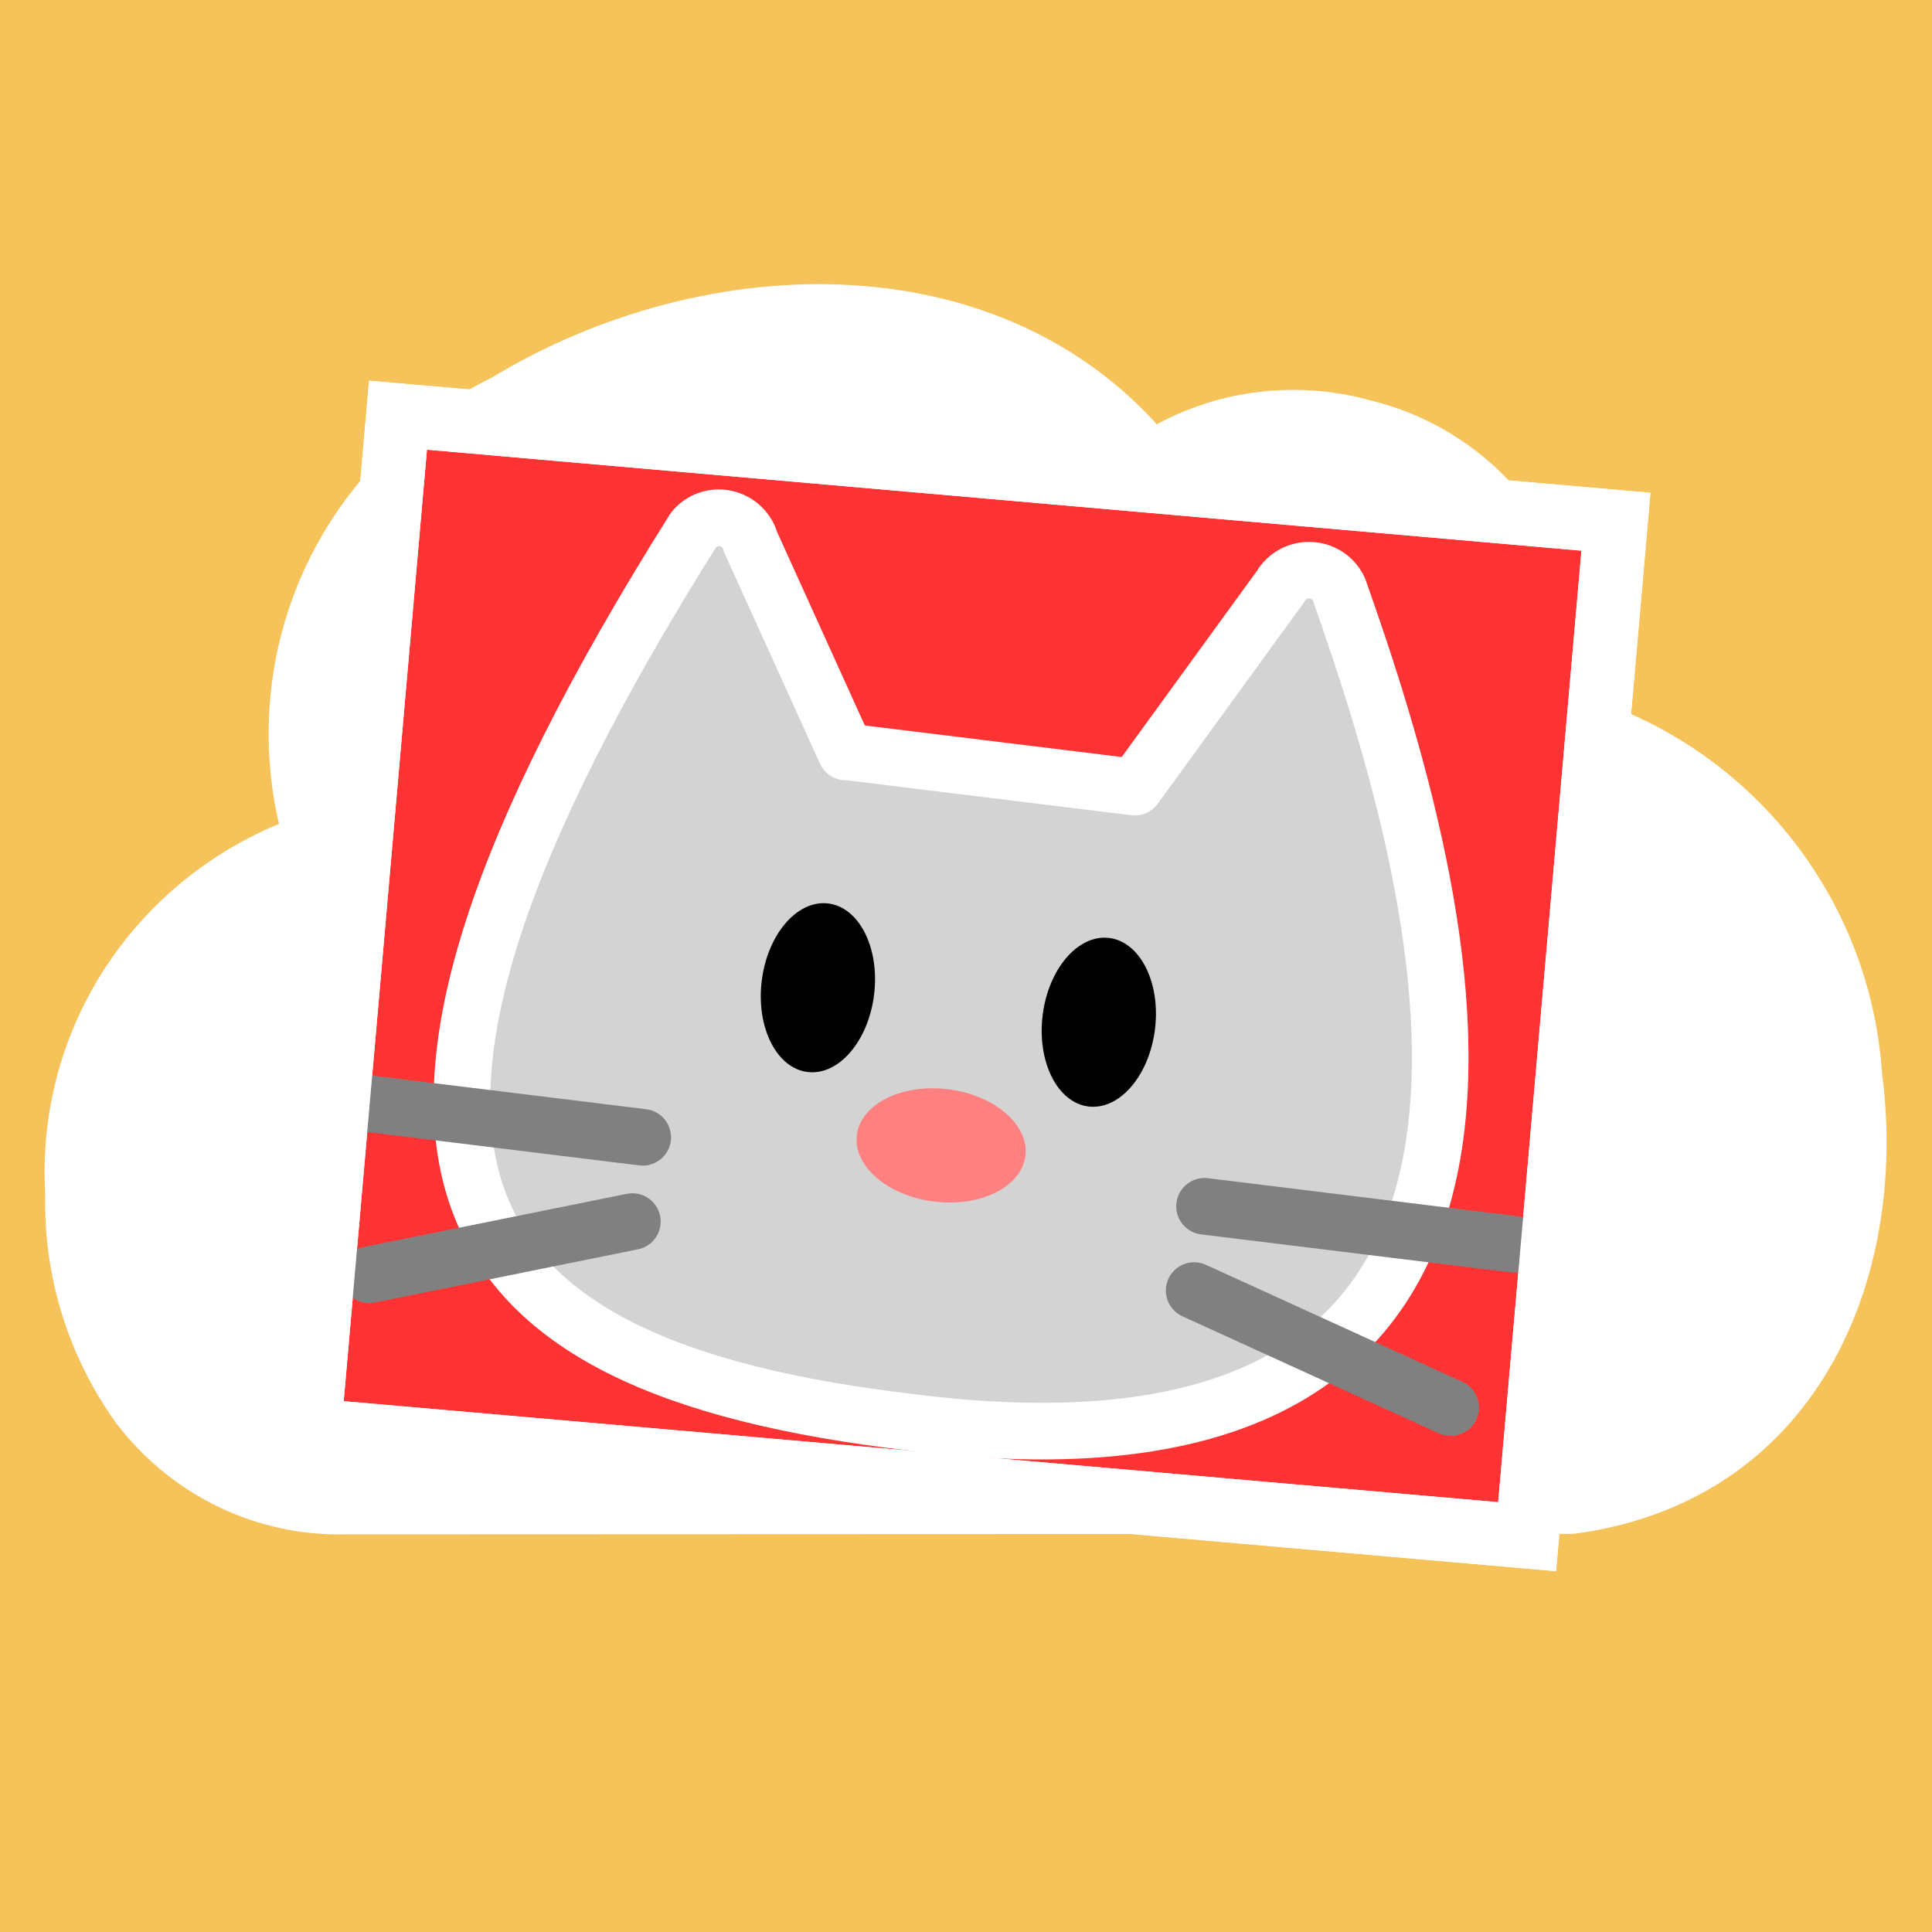
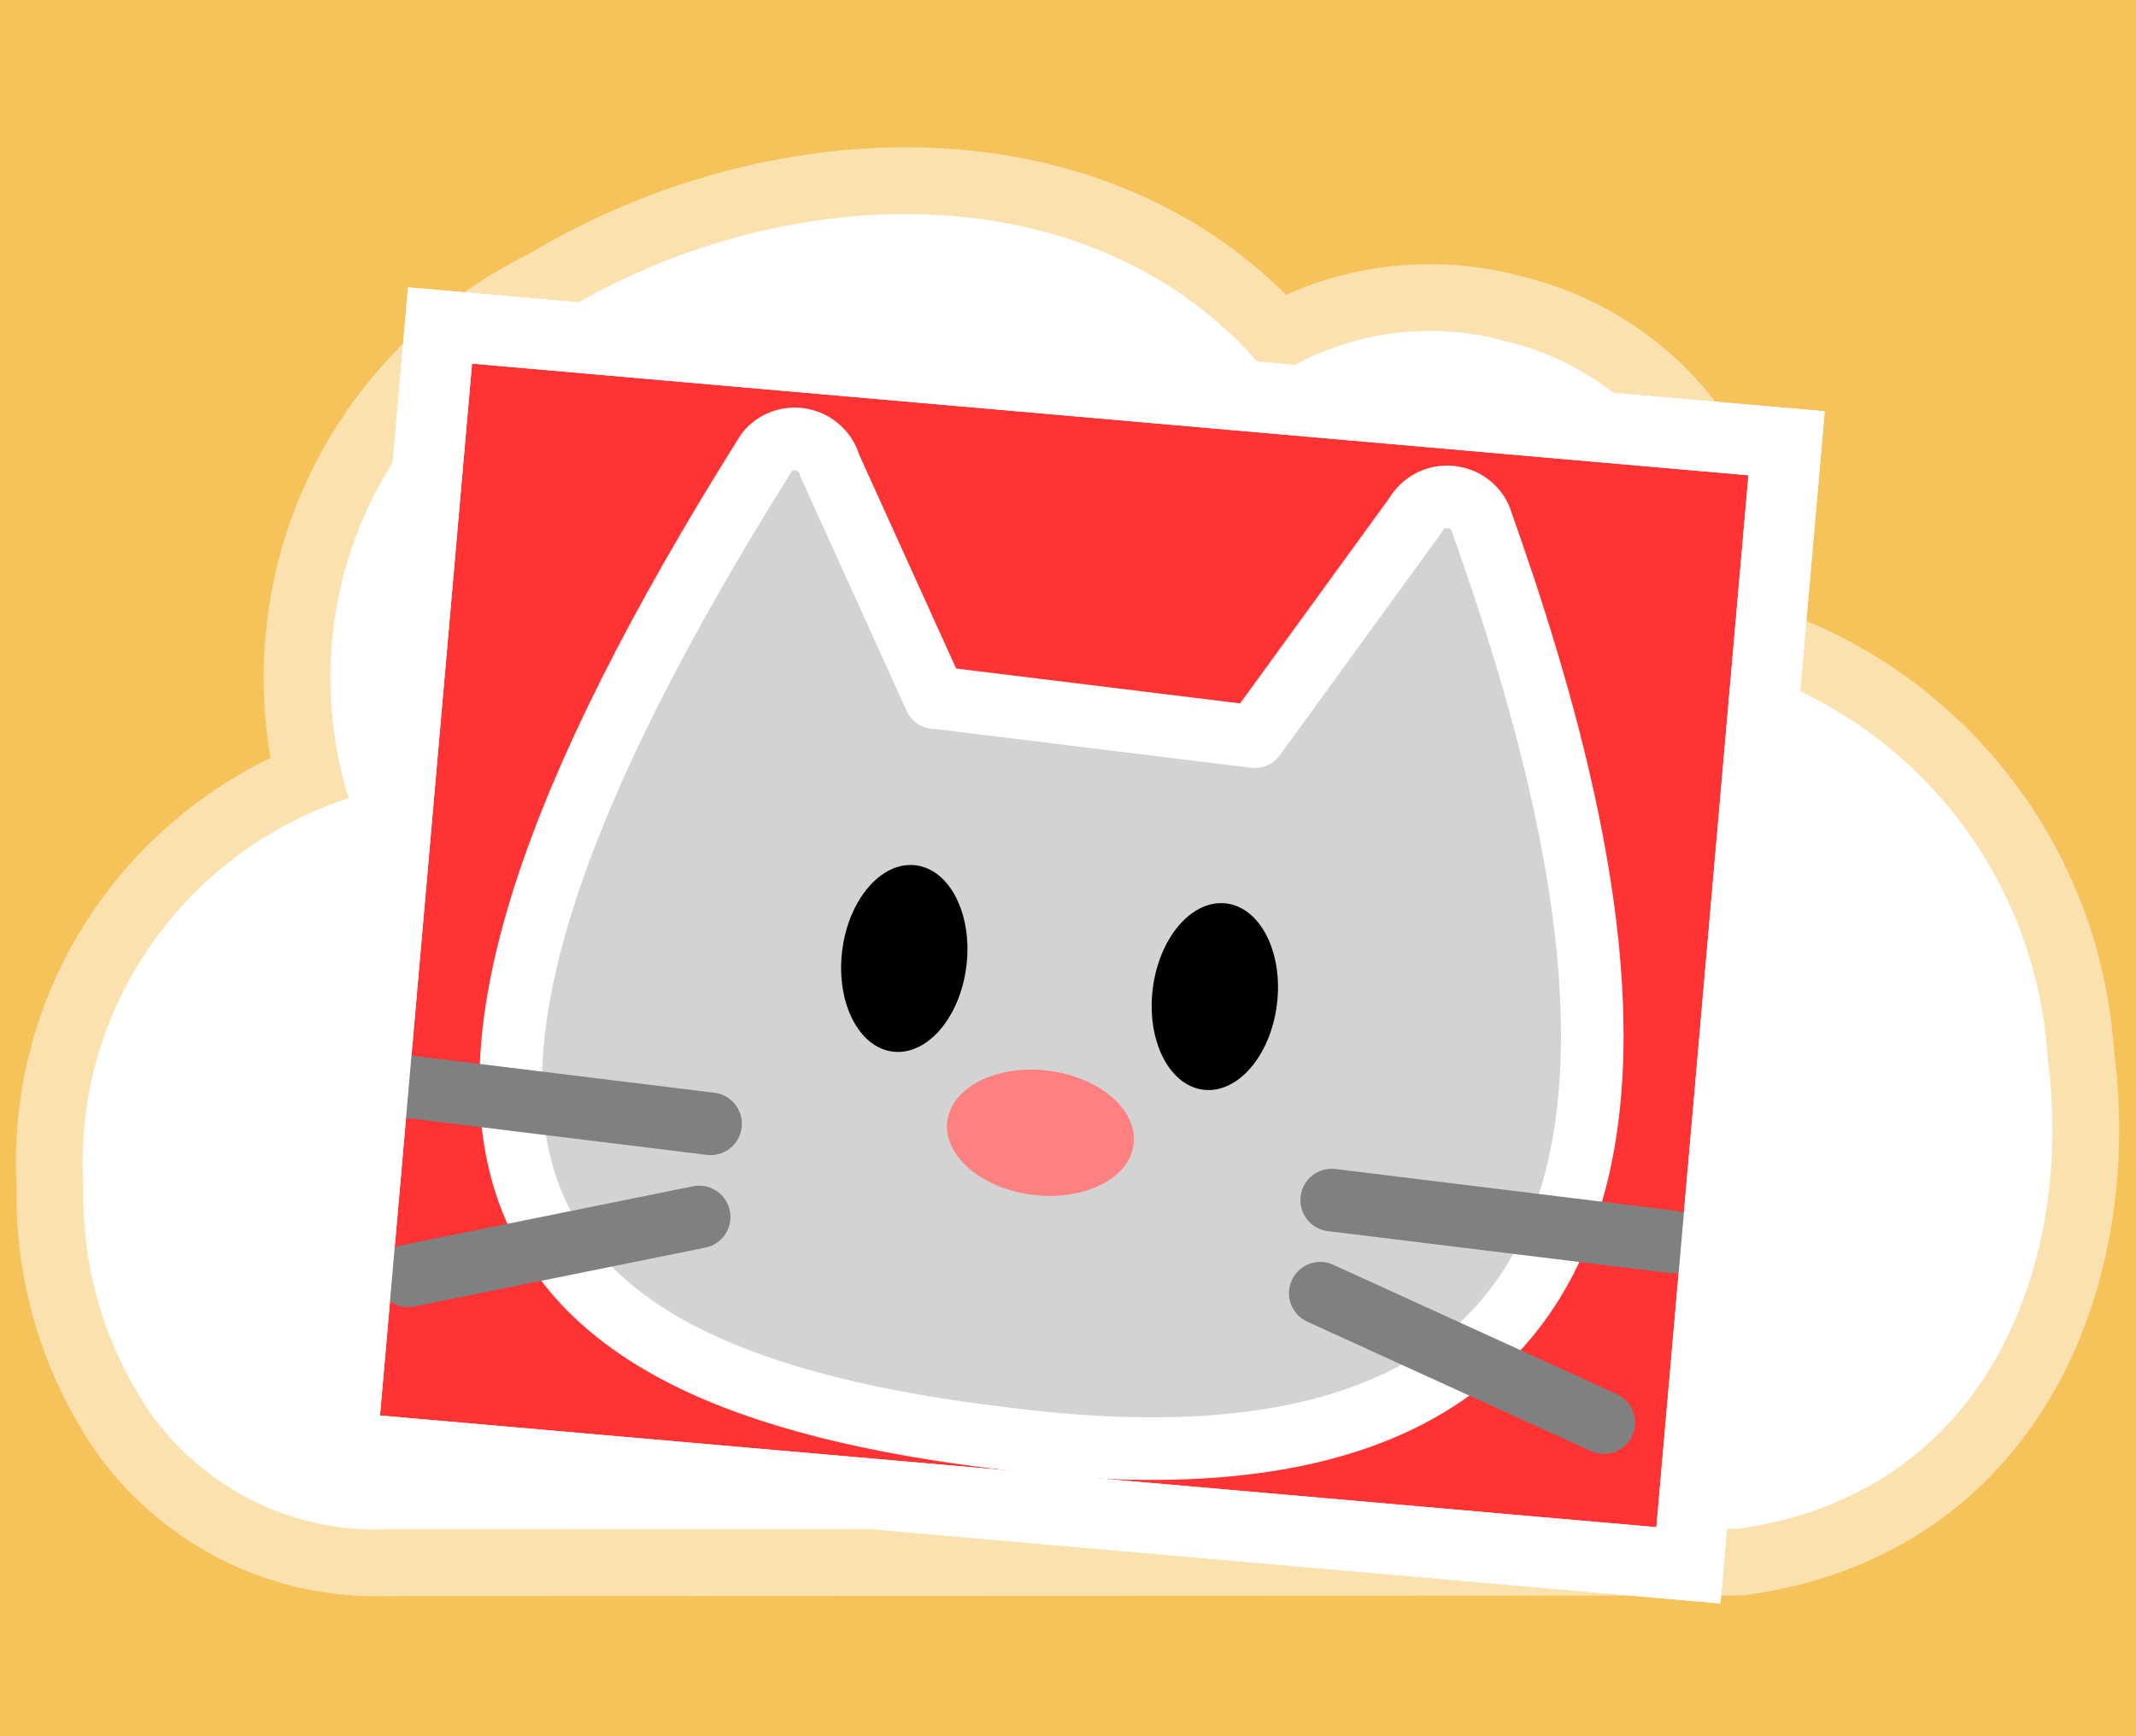
- <svg xmlns="http://www.w3.org/2000/svg" viewBox="0 0 512 512">
+ <svg xmlns="http://www.w3.org/2000/svg" viewBox="0 32 512 416">
  <defs>
    <style>
			#cloud {
				fill: white;
- 				stroke: white;
+ 				stroke: rgba(255, 255, 255, 0.5);
+ 				stroke-width: 2;
				stroke-linejoin: round;
			}

			#kitty #head {
				stroke: white;
				stroke-width: 20;
				stroke-linecap: round;
				stroke-linejoin: round;
				fill: lightgrey;
			}

			#kitty #mouth, 
			#kitty #whiskers {
				stroke-width: 20;
				stroke-linecap: round;
			}

			#kitty #eyes-open {
				fill: black;
			}

			#kitty #eyes-closed {
				stroke: black;
				stroke-width: 25;
				stroke-linecap: round;
			}

			#kitty #nose {
				fill: hsl(0, 100%, 75%);
			}

			#kitty #mouth, 
			#kitty #whiskers {
				stroke: grey;
			}

			#frame {
				fill: hsl(0, 100%, 60%);
				stroke: white;
				stroke-width: 25;
			}
		</style>
  </defs>
  <rect width="512" height="512" fill="hsl(40, 90%, 66%)" />
  <g id="cloud" transform="translate(0, -15) scale(16)">
    <path d="M30.674 18.75c-0.201-2.96-2.352-5.364-5.169-5.949l-0.042-0.007c0.145-0.341 0.229-0.738 0.229-1.154 0-0.277-0.037-0.545-0.107-0.8l0.005 0.021c-0.451-1.39-1.572-2.445-2.971-2.796l-0.029-0.006c-0.35-0.104-0.753-0.164-1.17-0.164-0.882 0-1.701 0.268-2.381 0.726l0.015-0.010c-2.518-3.16-7.254-3.052-10.655-0.988-2.056 0.998-3.449 3.071-3.449 5.469 0 0.643 0.1 1.263 0.286 1.845l-0.012-0.043c-2.332 0.765-3.986 2.922-3.986 5.466 0 0.124 0.004 0.248 0.012 0.37l-0.001-0.017c-0.001 0.040-0.002 0.086-0.002 0.133 0 1.261 0.403 2.428 1.088 3.378l-0.012-0.017c0.764 1.004 1.959 1.646 3.305 1.646 0.043 0 0.086-0.001 0.129-0.002l-0.006 0 20.28-0.008c3.783-0.518 5.059-4.041 4.641-7.094z" />
  </g>
  <g transform="translate(256, 256) scale(0.75) translate(-256, -256)">
    <g id="frame">
      <rect x="15" y="60" width="480" height="400" transform="translate(256, 256) scale(0.9) rotate(5) translate(-256, -256)" />
    </g>
    <g id="kitty" transform="translate(256, 256) rotate(7) translate(-256, -256)">
      <path id="head" d="M 204.6, 186.1 l -42.4 -69.5 c -1.6 -4 -5.4 -6.8 -9.7 -7.2 -4.3 -.4 -8.5, 1.6 -10.8, 5.3 -112.2, 238.9 -53.9, 304.5, 114.4, 303.7, 252.7, 1, 166.6 -206.3, 114.4 -310.7 -5.1-7.9 -16.9-6.9 -20.6, 1.8 l -42.4, 76.5 h -102.9 Z" />
      <g id="eyes-open">
        <ellipse cx="205" cy="270" rx="20" ry="30" />
        <ellipse cx="305" cy="270" rx="20" ry="30" />
        <animate id="eyes-open-blink" attributeName="opacity" values="0;1" begin="10s;eyes-open-blink.end+30s" dur="1s" fill="remove" calcMode="discrete" repeatCount="1" />
      </g>
      <g id="eyes-closed" opacity="0">
        <line x1="185" y1="270" x2="225" y2="270" />
        <line x1="285" y1="270" x2="325" y2="270" />
        <animate id="eyes-closed-blink" attributeName="opacity" values="1;0" begin="10s;eyes-closed-blink.end+30s" dur="1s" fill="remove" calcMode="discrete" repeatCount="1" />
      </g>
      <g id="mouth" style="display:none">
        <line x1="255" y1="315" x2="255" y2="365" />
        <line x1="215" y1="370" x2="255" y2="365" />
        <line x1="255" y1="365" x2="295" y2="370" />
      </g>
      <g id="nose">
        <ellipse cx="255" cy="320" rx="30" ry="20" />
      </g>
      <g id="whiskers">
        <line x1="45" y1="330" x2="150" y2="330" />
        <line x1="60" y1="390" x2="150" y2="360" />
        <line x1="460" y1="330" x2="350" y2="330" />
        <line x1="445" y1="390" x2="350" y2="360" />
      </g>
    </g>
    <g id="frame">
      <rect x="15" y="60" width="480" height="400" transform="translate(256, 256) scale(0.9) rotate(5) translate(-256, -256)" fill="none" />
    </g>
  </g>
</svg>
